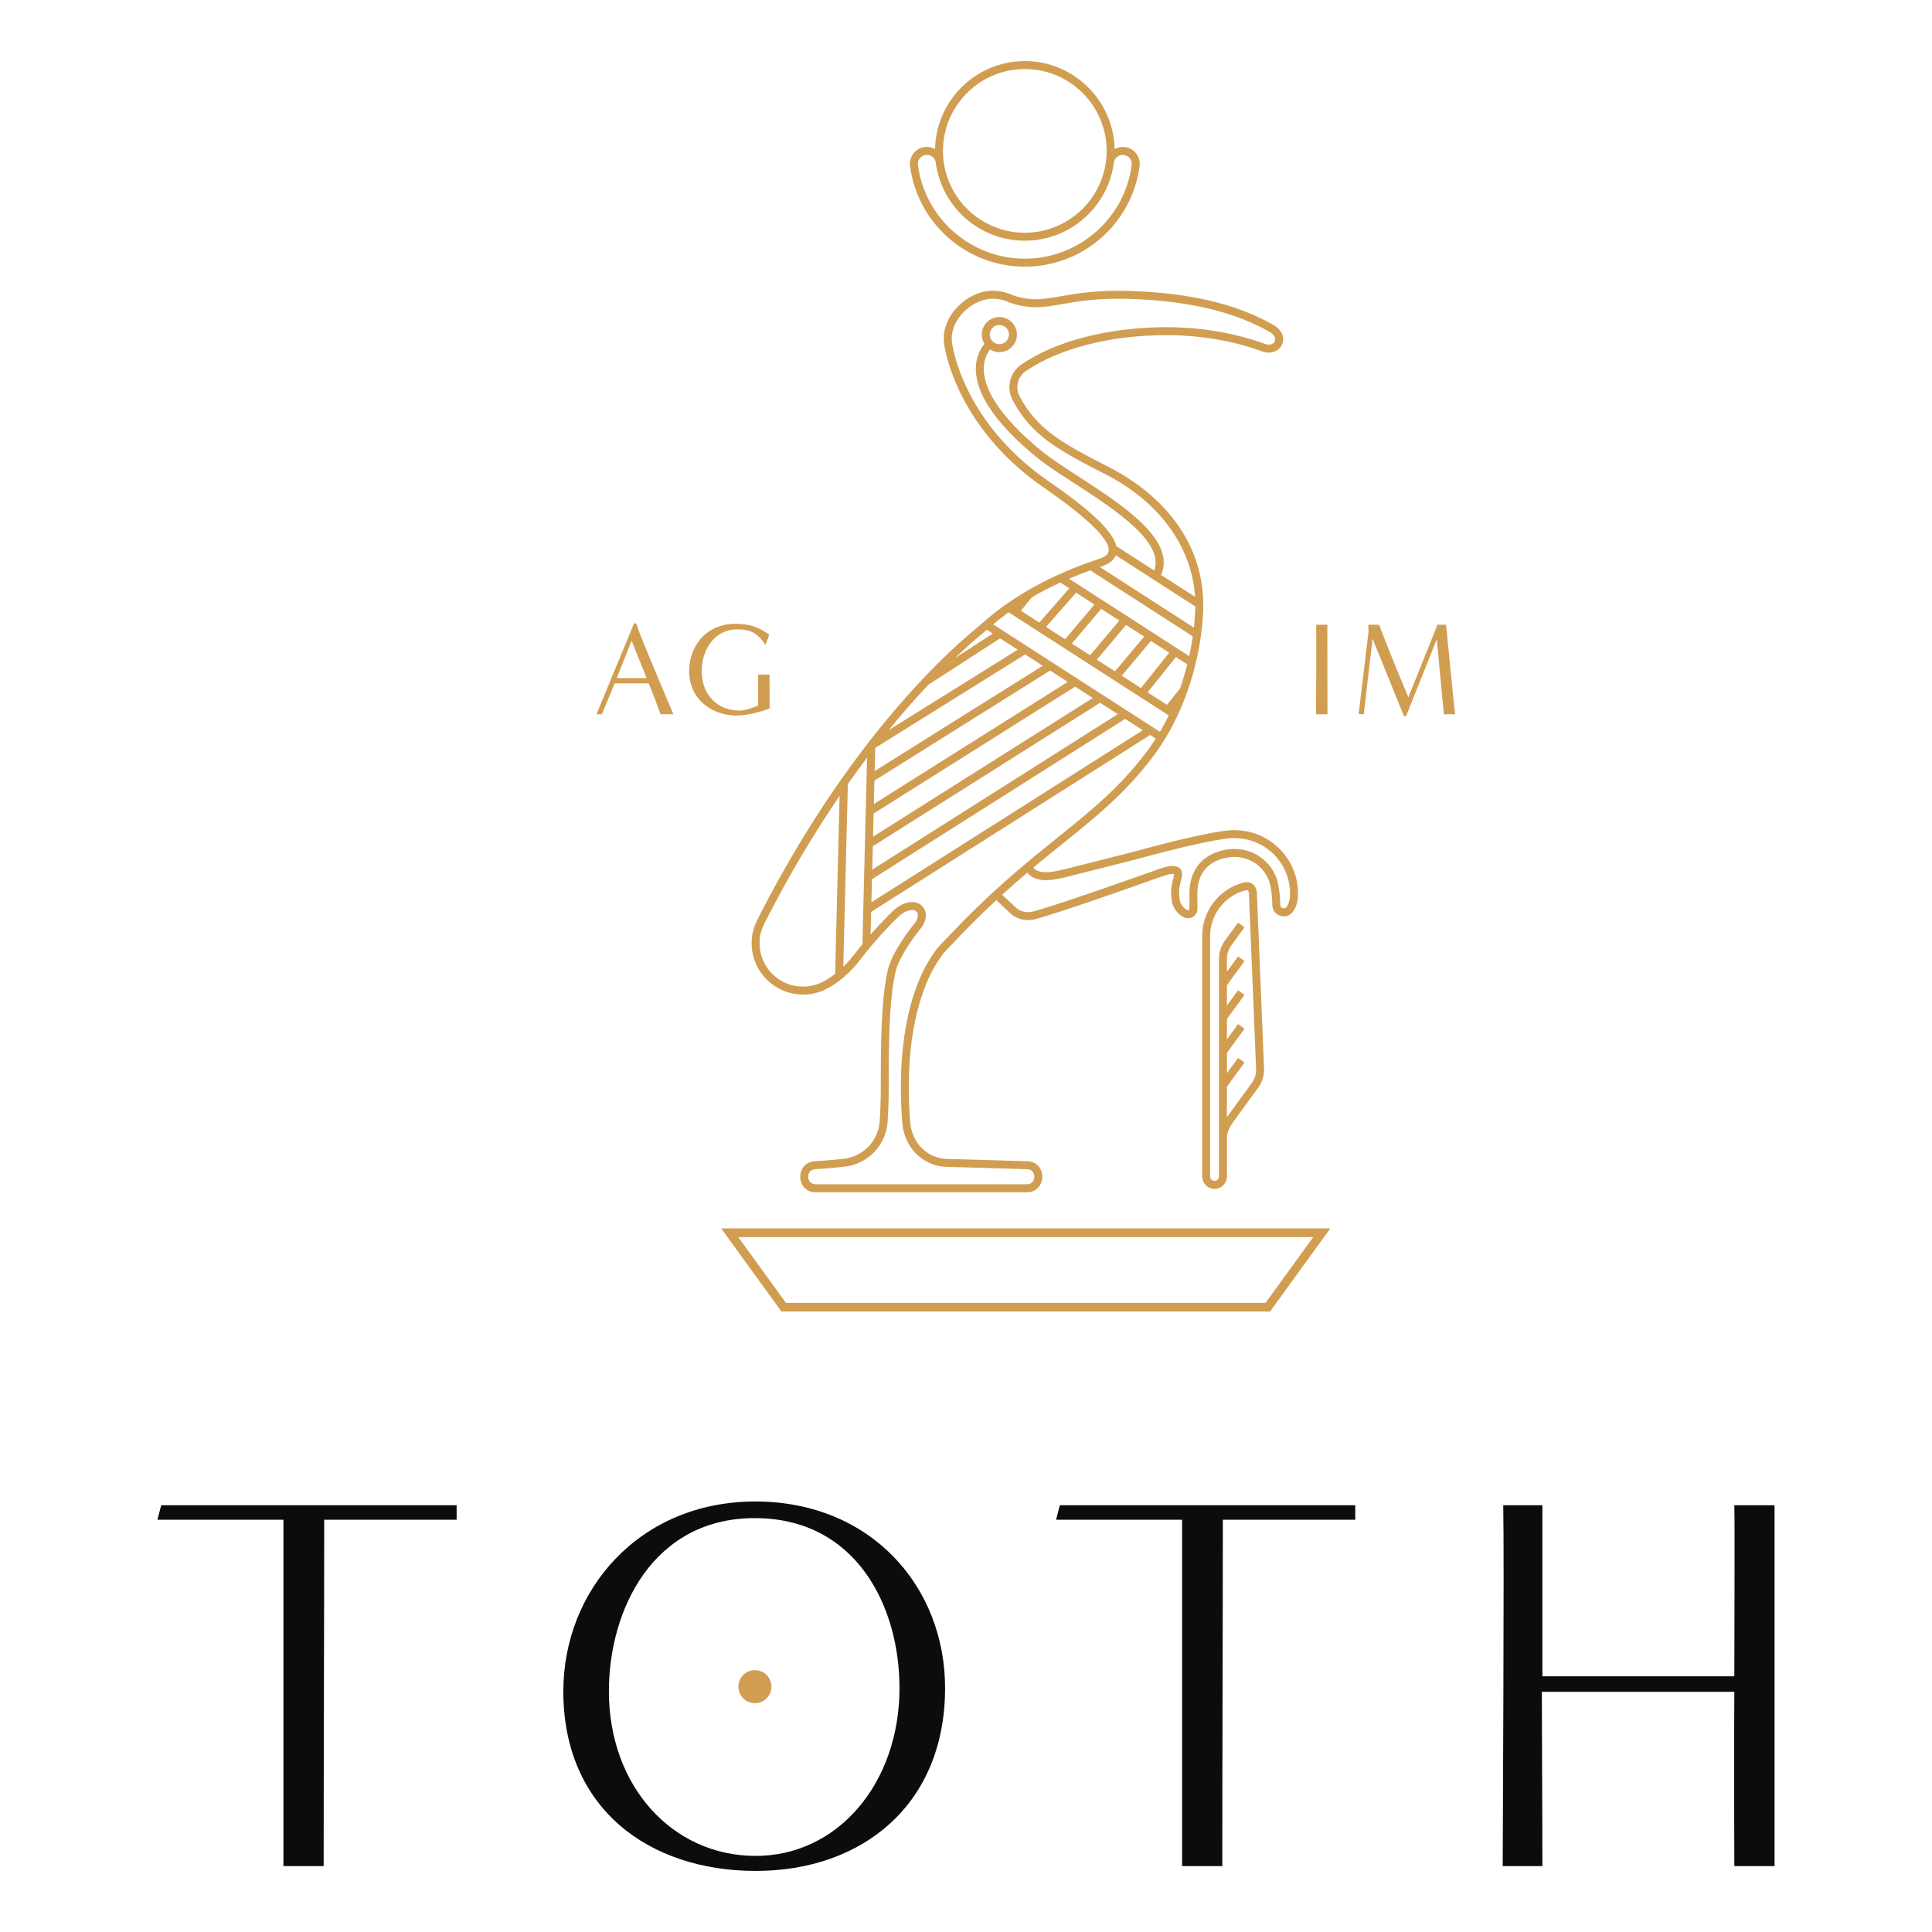
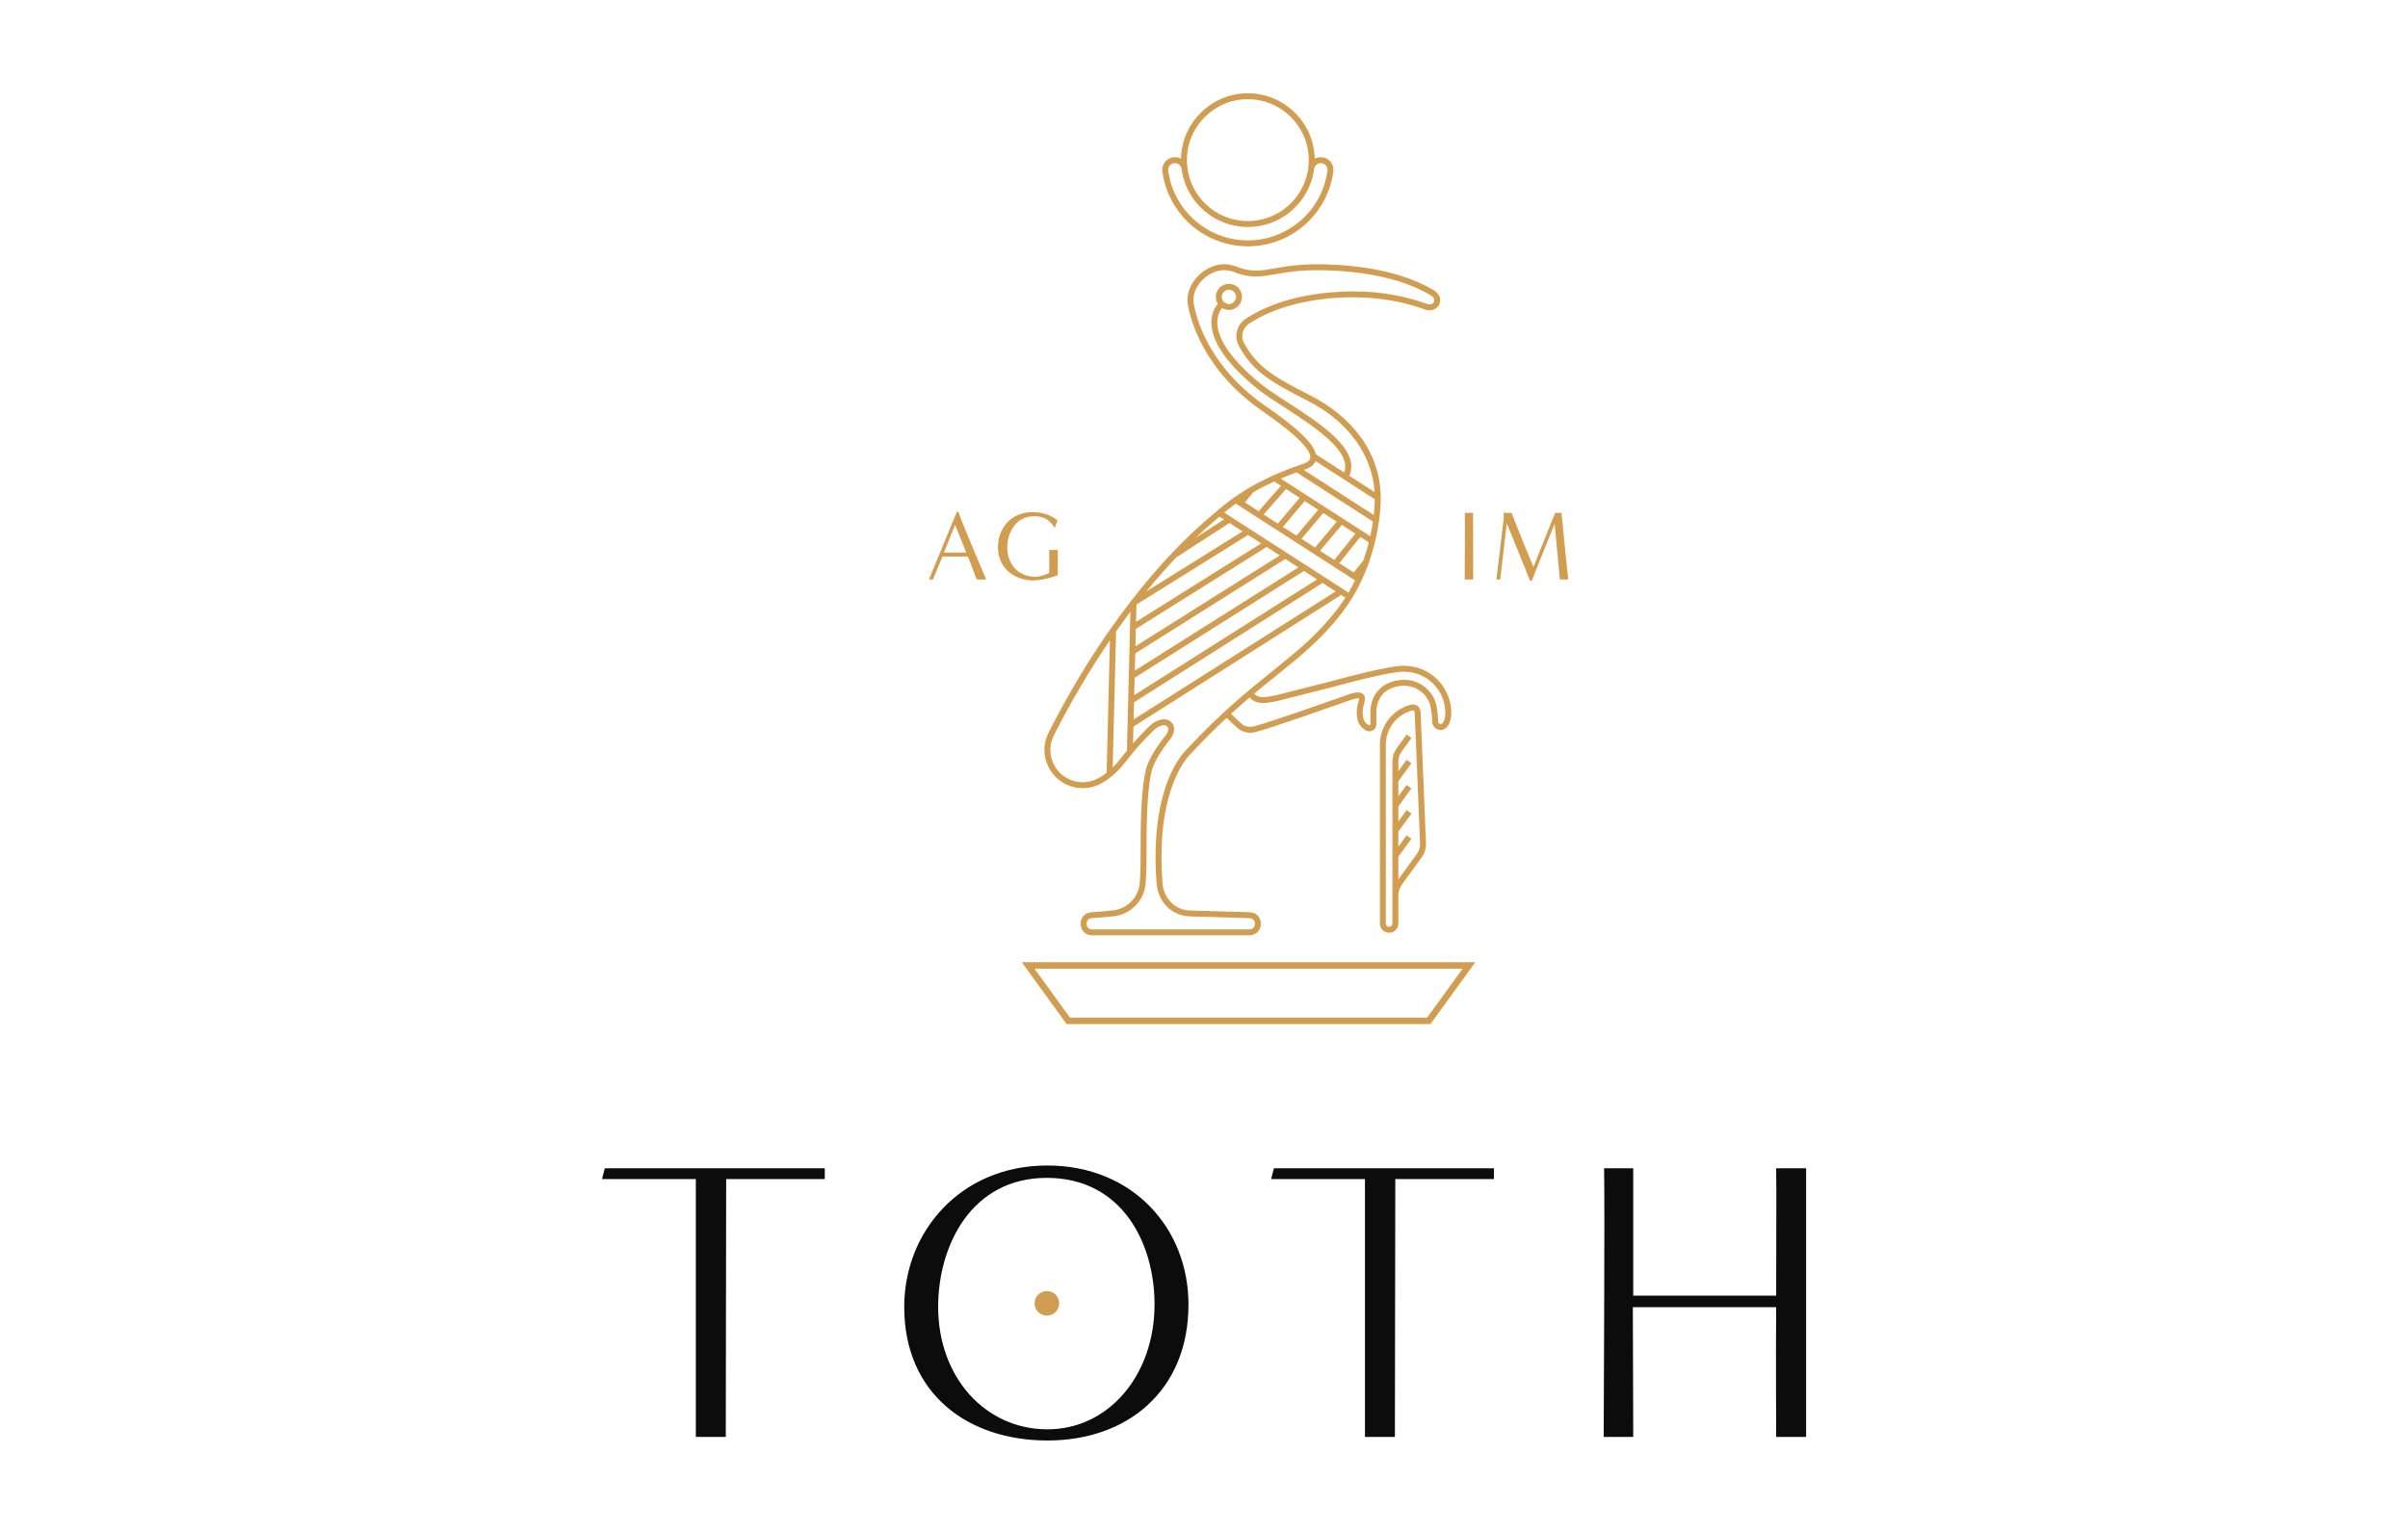
- <svg xmlns="http://www.w3.org/2000/svg" id="Camada_1" viewBox="0 0 2195.2 2196">
-   <defs>
-     <style>.cls-1{fill:#0c0c0c;}.cls-2{fill:#d19d51;}</style>
-   </defs>
-   <g>
+ <svg xmlns="http://www.w3.org/2000/svg" viewBox="0 0 220 140">
+   <g transform="translate(44.29 4.37) scale(0.05985)">
+     <defs>
+       <style>.cls-1{fill:#0c0c0c;}.cls-2{fill:#d19d51;}</style>
+     </defs>
    <g>
-       <path class="cls-1" d="M322.18,2121.08v-393.7c.61,0-111.53,0-143.22,0l4.27-16.45h335.8v16.45h-150.53c0,117.62-.61,276.69-.61,393.7h-45.71Z" />
-       <path class="cls-1" d="M859.09,2126.57c-121.89,0-218.79-71.3-218.79-204.16,0-115.18,86.54-215.74,218.18-215.74s215.74,96.9,215.74,212.09c0,132.25-93.85,207.82-215.13,207.82Zm163.33-207.82c0-93.24-49.36-193.19-164.55-193.19s-165.77,103.61-165.77,196.85c0,107.87,71.91,186.49,165.77,187.1,94.46,.61,164.55-82.88,164.55-190.76Z" />
-       <path class="cls-1" d="M1343.61,2121.08v-393.7c.61,0-111.53,0-143.22,0l4.27-16.45h335.8v16.45h-150.53c0,117.62-.61,276.69-.61,393.7h-45.71Z" />
-       <path class="cls-1" d="M1971.33,2121.08c0-19.5-.61-126.15,0-198.07h-218.79c0,44.49,.61,133.47,.61,198.07h-45.1c0-35.96,1.83-346.77,.61-410.15h44.49v194.41h218.18c0-56.07,.61-167.6,0-194.41h45.71v410.15h-45.71Z" />
+       <g>
+         <path class="cls-1" d="M322.18,2121.08v-393.7c.61,0-111.53,0-143.22,0l4.27-16.45h335.8v16.45h-150.53c0,117.62-.61,276.69-.61,393.7h-45.71Z" />
+         <path class="cls-1" d="M859.09,2126.57c-121.89,0-218.79-71.3-218.79-204.16,0-115.18,86.54-215.74,218.18-215.74s215.74,96.9,215.74,212.09c0,132.25-93.85,207.82-215.13,207.82Zm163.33-207.82c0-93.24-49.36-193.19-164.55-193.19s-165.77,103.61-165.77,196.85c0,107.87,71.91,186.49,165.77,187.1,94.46,.61,164.55-82.88,164.55-190.76Z" />
+         <path class="cls-1" d="M1343.61,2121.08v-393.7c.61,0-111.53,0-143.22,0l4.27-16.45h335.8v16.45h-150.53c0,117.62-.61,276.69-.61,393.7h-45.71Z" />
+         <path class="cls-1" d="M1971.33,2121.08c0-19.5-.61-126.15,0-198.07h-218.79c0,44.49,.61,133.47,.61,198.07h-45.1c0-35.96,1.83-346.77,.61-410.15h44.49v194.41h218.18c0-56.07,.61-167.6,0-194.41h45.71v410.15h-45.71Z" />
+       </g>
+       <path class="cls-2" d="M876.84,1917.12c0,5.01-1.95,9.73-5.5,13.27-3.55,3.55-8.26,5.5-13.27,5.5s-9.73-1.95-13.27-5.5c-3.55-3.55-5.5-8.26-5.5-13.27s1.95-9.73,5.5-13.27c3.55-3.55,8.26-5.5,13.27-5.5s9.73,1.95,13.27,5.5c3.55,3.55,5.5,8.26,5.5,13.27Z" />
    </g>
-     <path class="cls-2" d="M876.84,1917.12c0,5.01-1.95,9.73-5.5,13.27-3.55,3.55-8.26,5.5-13.27,5.5s-9.73-1.95-13.27-5.5c-3.55-3.55-5.5-8.26-5.5-13.27s1.95-9.73,5.5-13.27c3.55-3.55,8.26-5.5,13.27-5.5s9.73,1.95,13.27,5.5c3.55,3.55,5.5,8.26,5.5,13.27Z" />
-   </g>
-   <g>
-     <path class="cls-2" d="M888.24,1490.77h555.34l68.55-94.55H819.69l68.55,94.55Zm5.06-9.92l-54.17-74.72h653.57l-54.17,74.72H893.3Z" />
-     <path class="cls-2" d="M1077.72,270.11c24.05,21.27,55,32.99,87.14,32.99s63.09-11.71,87.14-32.99c23.84-21.08,39.23-49.99,43.33-81.4,.72-5.47-.97-10.99-4.62-15.15-3.66-4.17-8.95-6.57-14.5-6.57-3.26,0-6.44,.83-9.29,2.4-1.13-55.26-46.61-99.97-102.06-99.97s-100.93,44.71-102.06,99.97c-2.85-1.58-6.03-2.4-9.29-2.4-5.55,0-10.84,2.39-14.51,6.57-3.65,4.16-5.33,9.68-4.61,15.15,4.1,31.4,19.49,60.31,43.33,81.4Zm87.14-191.64c51.3,0,93.04,41.74,93.04,93.04,0,21.46-7.51,42.42-21.16,59.01l-.18,.22c-.36,.43-.72,.85-1.07,1.27l-2.14,2.41c-15.13,16.42-35.58,26.9-57.58,29.49l-.34,.04c-.58,.07-1.15,.13-1.73,.18l-.64,.06c-.5,.05-1,.09-1.49,.12l-1.15,.07c-.35,.02-.7,.05-1.04,.06l-2.25,.08c-1.51,.04-3.05,.04-4.55,0l-2.25-.08c-.35-.02-.7-.04-1.05-.06l-1.14-.07c-.5-.04-1-.08-1.5-.12l-.63-.06c-.58-.06-1.16-.12-1.73-.18l-.34-.04c-22.01-2.6-42.46-13.08-57.59-29.5l-.22-.24-1.9-2.15c-.34-.4-.68-.79-1.01-1.19l-.25-.31c-13.64-16.59-21.16-37.55-21.16-59,0-51.31,41.74-93.04,93.04-93.04Zm-35.29,188.83l.5,.18c.54,.2,1.07,.38,1.61,.57l.88,.3c.4,.13,.81,.26,1.21,.39,.4,.13,.81,.26,1.22,.39l.82,.25c.52,.15,1.04,.31,1.56,.45l.23,.06c3.63,1,7.32,1.81,10.97,2.4,.79,.13,1.43,.22,2.08,.31l.48,.07c.58,.08,1.16,.15,1.74,.22l.72,.08c.53,.06,1.05,.11,1.58,.16l.93,.08c.47,.04,.95,.08,1.44,.11l2.39,.14c.48,.02,.97,.04,1.46,.06l.98,.03c1.64,.04,3.31,.04,4.96,0l.97-.03c.49-.02,.98-.03,1.48-.06l2.39-.14c.48-.03,.95-.07,1.43-.11l.93-.08c.53-.05,1.05-.1,1.58-.16l.72-.08c.58-.07,1.16-.14,1.74-.22l.49-.07c.65-.09,1.29-.19,1.94-.29,3.74-.6,7.44-1.41,10.99-2.39l.35-.1c.52-.15,1.03-.3,1.56-.45l2.04-.63c.41-.13,.82-.26,1.22-.4l.87-.3c.54-.18,1.08-.38,1.62-.57l.49-.18c11.92-4.39,22.79-10.88,32.29-19.28,18.49-16.34,30.43-38.75,33.63-63.1,.67-5.07,5.03-8.89,10.14-8.89,2.95,0,5.77,1.27,7.71,3.49,1.93,2.2,2.83,5.12,2.45,8.02-7.93,60.72-60.17,106.52-121.51,106.52s-113.58-45.79-121.51-106.52c-.38-2.9,.51-5.82,2.45-8.02h0c1.95-2.22,4.76-3.49,7.71-3.49,5.12,0,9.48,3.82,10.14,8.89,3.2,24.35,15.14,46.76,33.63,63.1,8.93,7.89,19.08,14.11,30.18,18.48,.7,.27,1.4,.54,2.11,.8Z" />
-     <path class="cls-2" d="M863.85,1039.48l-1.82,3.57c-4.62,9.13-7.7,17.56-7.7,29,0,32.22,26.21,58.43,58.43,58.43,10.33,0,20.49-2.74,29.34-7.89,1.92-1,19.21-10.36,35.1-31.06,22.24-28.97,42.73-48.26,42.95-48.47l.17-.17c4.7-5,11.21-8.44,16.18-8.55,2.13-.05,3.85,.55,5.11,1.77,4.29,4.17-.32,11.35-2.51,14.24-.05,.07-.14,.16-.25,.27-.22,.24-.44,.48-.65,.74-4.06,5.02-24.57,31.12-29.22,51.86-5.54,24.7-7.81,59.31-7.81,119.48v2.81c0,14.78,.01,31.52-1.31,49.34-1.65,22.18-18.99,39.99-41.24,42.34-20.05,2.12-32.29,2.74-32.43,2.75l-.68,.06c-11.5,1.09-16.32,10.29-15.94,18.38,.38,8.1,6.06,16.81,17.62,16.81h239.92c11.34,0,17.45-8.75,17.63-17.38,.17-8.53-5.52-17.4-16.73-17.84-.33-.01-.67-.02-1-.03-.65-.02-72.9-2.23-90.5-2.65-22.53-.53-40.19-18.28-41.98-42.2-4.32-57.65,.5-106.92,14.34-146.42,10.77-30.75,23.71-45.5,27.42-49.29,1.23-1.26,2.55-2.61,3.86-4.01,17.37-18.61,34.49-35.71,52.33-52.26,7.01,6.88,15.04,14.16,16.61,15.57l.13,.12c3.78,3.49,9.31,5.95,15.19,6.76,4.13,.57,8.41,.27,12.72-.89,29.38-7.92,122.71-41.11,123.63-41.44,4.8-1.61,9.1-3.16,12.88-4.53,10.11-3.65,17.46-6.31,20.96-5.1,.02,.37-.09,1.41-.78,4.26l-.25,1.04c-.47,1.41-4.49,14.12-1.17,27.39v1.16l.49,.56c2.14,6.46,6.91,11.81,13.09,14.71,3.29,1.54,7.08,1.29,10.15-.67,3.08-1.96,4.9-5.31,4.89-8.96l-.07-17.37c-.01-3.19,.2-6.08,.65-8.81,2.34-14.19,10.01-24.02,22.79-29.2,9.35-3.79,18-3.69,18.98-3.66,17.59,0,33.35,11.08,39.21,27.55,.03,.1,3.37,9.97,3.59,27.21,.07,5.3,3.16,9.83,8.05,11.83,4.9,1.99,10.26,.9,14-2.84,7.48-7.48,7.21-20.88,7.15-22.35-.03-39.47-32.18-71.67-71.56-71.78-2.95-.38-22.42-.96-116.98,24.97l-76.74,19.39c-.16,.04-15.91,4.07-23.72,3.32-5.04-.48-8.61-1.82-10.61-3.98l-1.13-1.31c11.83-9.88,22.93-18.81,33.68-27.46,37.32-30.03,69.56-55.97,100.68-96.55,31.25-40.75,45.53-85.89,52.02-116.58,7.02-33.22,6.68-56.61,6.66-57.58,0-34.17-10.34-65.72-30.73-93.76-18.29-25.15-44.79-47.02-76.62-63.25-52.76-26.9-81.23-42.68-101.33-80.21-5.42-10.12-2.31-22.63,7.24-29.09l.19-.13c38.38-25.75,96.31-40.52,158.94-40.52,38.93,0,75.87,6.26,109.78,18.61,9.66,3.52,18.59-.82,21.64-7.03,5.52-11.25-3.43-19.88-8.92-22.87-41.64-24.05-95.25-36.78-163.91-38.92-37.01-1.16-60.14,2.86-78.73,6.1-10.35,1.8-19.29,3.36-27.81,3.36-12.89,0-23.35-3.45-28.44-5.51l-3.17-1.28-.74-.24-.02,.04c-5.14-1.73-10.52-2.63-16.01-2.7-.2,0-.45,0-.7,0-14.97,0-30.66,7.69-41.95,20.56-10.2,11.62-15.06,25.85-13.35,39.01,.09,.78,2.27,19.37,13.74,46.07,10.58,24.63,31.47,61.23,70.89,95.74,8.8,7.7,18.29,15.1,28.21,21.98,27.39,18.86,47.51,34.87,59.78,47.6,10.48,10.87,15.36,19.25,14.51,24.89-.59,3.9-4.42,6.9-11.74,9.2-52.98,17.66-95.67,41.06-130.49,71.54-2.58,2.26-5.36,4.68-8.25,7.07-30.28,25.16-61.25,56.23-92.06,92.34-56.92,66.72-108.66,145.11-153.81,233.02h0Zm73.98,75.14l-.18,.1c-7.53,4.4-16.14,6.73-24.9,6.73-27.23,0-49.39-22.16-49.39-49.39,0-8.41,1.78-15.09,6.58-24.63l.14-.28c25.71-50.41,54.05-98.34,84.25-142.51l-5.05,202.28c-6.66,5.19-11.39,7.67-11.45,7.7Zm20.69-15.73l5.19-207.76c7.15-10.14,14.48-20.21,21.84-29.95l-5.3,212c-3.53,4.29-6.97,8.6-10.22,12.84-3.48,4.54-7.35,8.86-11.51,12.87Zm169.85-759.39c.17,0,.33,0,.5,0,5.81,.08,11.4,1.25,16.63,3.51l3.92,1.69,.1-.2c6.42,2.2,16.28,4.71,27.91,4.71,9.3,0,18.58-1.61,29.34-3.49,18.18-3.16,40.81-7.1,76.91-5.97,67.15,2.1,119.39,14.45,159.74,37.75,1.4,.77,8.25,4.93,5.26,11.02-1.06,2.16-5.12,4.46-10.44,2.53-34.9-12.71-72.87-19.15-112.87-19.15-30.46,0-107.4,4.1-163.97,42.06l-.21,.14c-13.4,9.07-17.76,26.63-10.15,40.84,21.38,39.92,50.78,56.25,105.19,83.99,61.32,31.26,98.45,82.02,102.12,139.48l-38.62-24.88c7.67-17.65,.72-36.75-21.24-58.36-19.35-19.04-47.77-37.47-72.85-53.72-14.75-9.56-28.69-18.6-39.03-26.61-56.41-45.44-68.34-76.93-68.41-95.34-.04-11.37,4.3-18.64,7.22-22.22,3.14,1.95,6.75,2.98,10.49,2.98,5.33,0,10.34-2.08,14.11-5.84,3.77-3.77,5.85-8.78,5.85-14.11s-2.08-10.34-5.85-14.11c-3.77-3.77-8.78-5.85-14.11-5.85s-10.34,2.08-14.11,5.85c-3.77,3.77-5.85,8.78-5.85,14.11,0,3.78,1.05,7.43,3.04,10.59-3.85,4.52-9.82,13.87-9.83,28.41,0,13.11,4.88,27.46,14.53,42.66,11.9,18.74,31.18,38.92,57.32,59.97,10.72,8.31,24.8,17.44,39.71,27.1,45.99,29.81,103.12,66.85,91.25,99.51l-43.18-27.82c-3.76-16.78-28.49-40.41-77.77-74.32-9.63-6.68-18.84-13.87-27.39-21.35-38.06-33.32-58.23-68.57-68.45-92.28-11.01-25.56-13.14-43.6-13.17-43.79-1.4-10.66,2.67-22.32,11.17-32,9.46-10.78,22.93-17.48,35.18-17.48Zm-3.38,40.79c0-2.92,1.14-5.66,3.2-7.72,2.06-2.06,4.8-3.2,7.72-3.2s5.66,1.14,7.72,3.2c2.06,2.06,3.2,4.8,3.2,7.72s-1.14,5.66-3.2,7.72c-2.06,2.06-4.8,3.2-7.72,3.2s-5.66-1.14-7.72-3.2-3.2-4.8-3.2-7.72Zm125.1,264.2c.37-.13,.75-.25,1.12-.38,9.02-2.83,14.73-7.21,16.99-13.03l90.45,58.27c-.03,3.03-.23,11.78-1.59,24.05l-106.97-68.91Zm-89.7,49.69l12.62-15.42c10.11-5.88,20.94-11.47,32.18-16.62l10.24,6.59-34.13,38.91-20.91-13.47Zm83.6-7.05l-33.33,39.43-21.68-13.97,34.13-38.91,20.88,13.45Zm28.3,18.23l-33.23,39.5-20.75-13.36,33.33-39.43,20.64,13.3Zm28.25,18.2l-33.18,39.53-20.64-13.3,33.23-39.5,20.59,13.26Zm28.42,18.31l-32.12,40.21-21.81-14.05,33.18-39.53,20.76,13.37Zm20.56,13.25c-2.34,9.32-5.12,18.57-8.28,27.52l-14.8,18.52-21.98-14.16,32.12-40.21,12.93,8.33Zm-134.43-97.35c7.78-3.32,15.91-6.51,24.18-9.5l116.52,75.06c-.99,6.83-2.21,13.7-3.64,20.43-.14,.67-.29,1.34-.44,2.02l-136.63-88.02Zm-13.07,294.31c-36.26,29.18-77.35,62.32-128.49,117.11-1.25,1.34-2.52,2.64-3.71,3.86-9.23,9.42-54.74,63.49-44.31,202.7,2.15,28.66,23.5,49.92,50.78,50.56,16.08,.38,77.57,2.25,89.74,2.62l.78,.02c.32,0,.58,0,.83,.02,5.68,.23,8.14,4.5,8.05,8.64-.08,4.25-2.77,8.53-8.59,8.53h-239.92c-5.67,0-8.4-4.12-8.59-8.2-.19-4.08,2.13-8.43,7.76-8.96l.37-.03c.12,0,12.4-.62,32.84-2.78,26.59-2.81,47.32-24.11,49.3-50.65,1.35-18.16,1.34-35.08,1.34-50.01v-2.81c0-59.46,2.2-93.5,7.59-117.5,4.31-19.18,25.08-45.25,27.43-48.16,.06-.07,.12-.14,.2-.22,.29-.31,.59-.64,.88-1.03,7.56-10.01,8.15-19.8,1.59-26.17-2.92-2.83-6.82-4.32-11.3-4.32-.1,0-.21,0-.31,0-7.32,.17-16.14,4.61-22.44,11.28-.11,.1-10.43,9.84-24.28,25.65l.64-25.76,317.13-201.07,6.42,4.14c-3.77,5.89-7.77,11.61-11.91,17-30.47,39.73-62.3,65.35-99.18,95.01l-.64,.52h0Zm255.62,80.17c-1.5-.61-2.4-1.94-2.42-3.57-.24-18.9-3.95-29.65-4.11-30.11-7.14-20.06-26.24-33.54-47.51-33.56-1.12-.04-11.28-.27-22.6,4.32-10.93,4.43-24.71,14.3-28.31,36.1-.53,3.23-.78,6.6-.77,10.32l.07,17.37c0,.55-.25,1.01-.72,1.31-.45,.29-.97,.32-1.45,.1-4.17-1.95-7.28-5.6-8.54-9.99-2.96-11.1,.87-22.83,.93-23l.37-1.49c1.08-4.46,2.88-11.92-4.61-14.83-1.65-.64-3.42-.95-5.4-.95-5.55,0-12.44,2.49-22.08,5.97-3.75,1.36-8.01,2.89-12.69,4.46-3.84,1.36-94.32,33.52-123.04,41.25-3.13,.84-6.21,1.07-9.14,.66-3.82-.53-7.55-2.08-9.96-4.15l-.39-.35c-.08-.08-8.68-7.81-16.16-15.13,9.17-8.35,18.54-16.57,28.6-25.1l1.34,1.54c5.38,5.87,13.72,6.66,16.46,6.92,9.46,.9,26.11-3.38,26.81-3.56l76.83-19.42c95.7-26.24,112.94-24.8,113.48-24.76l.6,.18,.43-.09c34.56,.09,62.67,28.26,62.67,62.86v.17c0,.11,.34,10.83-4.51,15.68-1.15,1.15-2.72,1.47-4.21,.86Zm-467.17-6.65l.66-26.26,287.77-182.24,20.05,12.92-308.48,195.59Zm2.79-111.74l.66-26.6,199.67-125.11,20.07,12.93-220.41,138.79Zm-.27,10.85l229.06-144.24,20.03,12.91-249.75,157.62,.66-26.3Zm-.93,37.15l258.4-163.08,20.07,12.93-279.13,176.77,.66-26.61Zm2.13-85.43l.66-26.34,170.34-106.24,20.02,12.89-191.02,119.69Zm162.6-137.99l-146.79,91.55c14.83-18.2,30.04-35.56,45.24-51.68l81.54-52.76,20.01,12.89Zm-27.99-28.78c5.65-4.74,11.59-9.34,17.65-13.71l182.02,117.26c-3.1,6.36-6.47,12.62-10.01,18.63l-189.66-122.18Zm-13.32,11.41c2.25-1.87,4.41-3.73,6.18-5.27l6.78,4.37-43.28,28c10.41-9.92,20.58-19.01,30.32-27.11Z" />
-     <path class="cls-2" d="M1423.74,1004.82c-2.12-1.57-5.79-3.09-11.27-1.42-27.1,7.49-46.03,32.38-46.03,60.53v273.28c0,7.76,6.31,14.07,14.07,14.07s14.07-6.31,14.07-14.07v-43.78c0-6.24,2.44-11.14,6.65-17.46l27.96-38.42c4.99-6.28,7.63-13.88,7.63-22.01l-8.19-200.25c-.02-4.3-1.85-8.21-4.88-10.46Zm-29.16,230.37l19.97-27.44-7.31-5.31-12.66,17.4v-23.09l19.97-27.44-7.31-5.31-12.66,17.4v-23.09l19.97-27.44-7.31-5.31-12.66,17.4v-23.09l19.97-27.44-7.31-5.31-12.66,17.4v-14.43c0-5.67,1.76-11.08,5.09-15.66l14.87-20.44-7.31-5.31-14.87,20.44c-4.46,6.13-6.82,13.39-6.82,20.98v247.15c0,2.78-2.26,5.04-5.04,5.04s-4.98-2.21-5.03-4.91v-273.41c0-24.12,16.25-45.44,39.55-51.86,.75-.23,1.42-.35,1.98-.35s1.03,.12,1.35,.37c.72,.53,1.23,1.92,1.23,3.4l8.19,200.23c-.01,5.97-1.98,11.59-5.7,16.25l-27.5,37.79v-34.56Z" />
-     <path class="cls-2" d="M727.04,719.67c-1.6-3.94-3.68-10.43-3.7-10.5l-.18-.58h-2.5l-42.63,103.24h6.1l14.58-35.1h38.75c5.16,12.92,10.07,25.81,13.17,34.55l.19,.55h14.63l-.5-1.15c-6.82-15.79-25.53-60.11-37.92-91.01Zm7.98,51.1h-34l16.88-42.46c1.94,4.78,10.27,25.39,17.13,42.46Z" />
-     <path class="cls-2" d="M874.3,805.38l.51-.21-.15-38.41h-12.95v35.1c-8.51,3.85-15.58,5.8-21.04,5.8-25.75,0-43.05-18.14-43.05-45.13,0-23.46,13.97-47.22,40.67-47.22,12.14,0,22.03,2.79,30.84,16.43l.89,1.38,4.36-11.64-.5-.37c-11.37-8.45-22.73-12.06-37.98-12.06-34.52,0-52.59,26.9-52.59,53.48,0,33.35,27.05,50.8,53.78,50.8,11.16,0,28-4.13,37.2-7.95Z" />
-     <path class="cls-2" d="M1508.85,811.02c0-14.19-.04-32.05-.07-49.93-.04-17.93-.07-35.88-.07-50.17v-.83h-12.68l.02,.84c.23,11.68,.02,58.42-.09,83.53-.04,8.28-.06,14.42-.06,16.56v.83h12.96v-.83Z" />
-     <path class="cls-2" d="M1653.87,810.92c-2.02-16.58-6.92-67.16-9.85-97.38l-.33-3.45h-9.79l-33.07,82.47c-1.11-2.67-2.4-5.75-3.85-9.2-6.08-14.49-15.27-36.39-25.41-62.63-1.63-4.16-3.86-10.1-3.86-10.1l-.2-.54h-12.29l.34,7.72-11.26,93.86,5.82,.21,9.99-85.92,35.72,88.13h2.31l34.98-87.44c1.04,10.94,5.6,58.99,7.97,84.46l.07,.75h12.84l-.11-.93Z" />
+     <g>
+       <path class="cls-2" d="M888.24,1490.77h555.34l68.55-94.55H819.69l68.55,94.55Zm5.06-9.92l-54.17-74.72h653.57l-54.17,74.72H893.3Z" />
+       <path class="cls-2" d="M1077.72,270.11c24.05,21.27,55,32.99,87.14,32.99s63.09-11.71,87.14-32.99c23.84-21.08,39.23-49.99,43.33-81.4,.72-5.47-.97-10.99-4.62-15.15-3.66-4.17-8.95-6.57-14.5-6.57-3.26,0-6.44,.83-9.29,2.4-1.13-55.26-46.61-99.97-102.06-99.97s-100.93,44.71-102.06,99.97c-2.85-1.58-6.03-2.4-9.29-2.4-5.55,0-10.84,2.39-14.51,6.57-3.65,4.16-5.33,9.68-4.61,15.15,4.1,31.4,19.49,60.31,43.33,81.4Zm87.14-191.64c51.3,0,93.04,41.74,93.04,93.04,0,21.46-7.51,42.42-21.16,59.01l-.18,.22c-.36,.43-.72,.85-1.07,1.27l-2.14,2.41c-15.13,16.42-35.58,26.9-57.58,29.49l-.34,.04c-.58,.07-1.15,.13-1.73,.18l-.64,.06c-.5,.05-1,.09-1.49,.12l-1.15,.07c-.35,.02-.7,.05-1.04,.06l-2.25,.08c-1.51,.04-3.05,.04-4.55,0l-2.25-.08c-.35-.02-.7-.04-1.05-.06l-1.14-.07c-.5-.04-1-.08-1.5-.12l-.63-.06c-.58-.06-1.16-.12-1.73-.18l-.34-.04c-22.01-2.6-42.46-13.08-57.59-29.5l-.22-.24-1.9-2.15c-.34-.4-.68-.79-1.01-1.19l-.25-.31c-13.64-16.59-21.16-37.55-21.16-59,0-51.31,41.74-93.04,93.04-93.04Zm-35.29,188.83l.5,.18c.54,.2,1.07,.38,1.61,.57l.88,.3c.4,.13,.81,.26,1.21,.39,.4,.13,.81,.26,1.22,.39l.82,.25c.52,.15,1.04,.31,1.56,.45l.23,.06c3.63,1,7.32,1.81,10.97,2.4,.79,.13,1.43,.22,2.08,.31l.48,.07c.58,.08,1.16,.15,1.74,.22l.72,.08c.53,.06,1.05,.11,1.58,.16l.93,.08c.47,.04,.95,.08,1.44,.11l2.39,.14c.48,.02,.97,.04,1.46,.06l.98,.03c1.64,.04,3.31,.04,4.96,0l.97-.03c.49-.02,.98-.03,1.48-.06l2.39-.14c.48-.03,.95-.07,1.43-.11l.93-.08c.53-.05,1.05-.1,1.58-.16l.72-.08c.58-.07,1.16-.14,1.74-.22l.49-.07c.65-.09,1.29-.19,1.94-.29,3.74-.6,7.44-1.41,10.99-2.39l.35-.1c.52-.15,1.03-.3,1.56-.45l2.04-.63c.41-.13,.82-.26,1.22-.4l.87-.3c.54-.18,1.08-.38,1.62-.57l.49-.18c11.92-4.39,22.79-10.88,32.29-19.28,18.49-16.34,30.43-38.75,33.63-63.1,.67-5.07,5.03-8.89,10.14-8.89,2.95,0,5.77,1.27,7.71,3.49,1.93,2.2,2.83,5.12,2.45,8.02-7.93,60.72-60.17,106.52-121.51,106.52s-113.58-45.79-121.51-106.52c-.38-2.9,.51-5.82,2.45-8.02h0c1.95-2.22,4.76-3.49,7.71-3.49,5.12,0,9.48,3.82,10.14,8.89,3.2,24.35,15.14,46.76,33.63,63.1,8.93,7.89,19.08,14.11,30.18,18.48,.7,.27,1.4,.54,2.11,.8Z" />
+       <path class="cls-2" d="M863.85,1039.48l-1.82,3.57c-4.62,9.13-7.7,17.56-7.7,29,0,32.22,26.21,58.43,58.43,58.43,10.33,0,20.49-2.74,29.34-7.89,1.92-1,19.21-10.36,35.1-31.06,22.24-28.97,42.73-48.26,42.95-48.47l.17-.17c4.7-5,11.21-8.44,16.18-8.55,2.13-.05,3.85,.55,5.11,1.77,4.29,4.17-.32,11.35-2.51,14.24-.05,.07-.14,.16-.25,.27-.22,.24-.44,.48-.65,.74-4.06,5.02-24.57,31.12-29.22,51.86-5.54,24.7-7.81,59.31-7.81,119.48v2.81c0,14.78,.01,31.52-1.31,49.34-1.65,22.18-18.99,39.99-41.24,42.34-20.05,2.12-32.29,2.74-32.43,2.75l-.68,.06c-11.5,1.09-16.32,10.29-15.94,18.38,.38,8.1,6.06,16.81,17.62,16.81h239.92c11.34,0,17.45-8.75,17.63-17.38,.17-8.53-5.52-17.4-16.73-17.84-.33-.01-.67-.02-1-.03-.65-.02-72.9-2.23-90.5-2.65-22.53-.53-40.19-18.28-41.98-42.2-4.32-57.65,.5-106.92,14.34-146.42,10.77-30.75,23.71-45.5,27.42-49.29,1.23-1.26,2.55-2.61,3.86-4.01,17.37-18.61,34.49-35.71,52.33-52.26,7.01,6.88,15.04,14.16,16.61,15.57l.13,.12c3.78,3.49,9.31,5.95,15.19,6.76,4.13,.57,8.41,.27,12.72-.89,29.38-7.92,122.71-41.11,123.63-41.44,4.8-1.61,9.1-3.16,12.88-4.53,10.11-3.65,17.46-6.31,20.96-5.1,.02,.37-.09,1.41-.78,4.26l-.25,1.04c-.47,1.41-4.49,14.12-1.17,27.39v1.16l.49,.56c2.14,6.46,6.91,11.81,13.09,14.71,3.29,1.54,7.08,1.29,10.15-.67,3.08-1.96,4.9-5.31,4.89-8.96l-.07-17.37c-.01-3.19,.2-6.08,.65-8.81,2.34-14.19,10.01-24.02,22.79-29.2,9.35-3.79,18-3.69,18.98-3.66,17.59,0,33.35,11.08,39.21,27.55,.03,.1,3.37,9.97,3.59,27.21,.07,5.3,3.16,9.83,8.05,11.83,4.9,1.99,10.26,.9,14-2.84,7.48-7.48,7.21-20.88,7.15-22.35-.03-39.47-32.18-71.67-71.56-71.78-2.95-.38-22.42-.96-116.98,24.97l-76.74,19.39c-.16,.04-15.91,4.07-23.72,3.32-5.04-.48-8.61-1.82-10.61-3.98l-1.13-1.31c11.83-9.88,22.93-18.81,33.68-27.46,37.32-30.03,69.56-55.97,100.68-96.55,31.25-40.75,45.53-85.89,52.02-116.58,7.02-33.22,6.68-56.61,6.66-57.58,0-34.17-10.34-65.72-30.73-93.76-18.29-25.15-44.79-47.02-76.62-63.25-52.76-26.9-81.23-42.68-101.33-80.21-5.42-10.12-2.31-22.63,7.24-29.09l.19-.13c38.38-25.75,96.31-40.52,158.94-40.52,38.93,0,75.87,6.26,109.78,18.61,9.66,3.52,18.59-.82,21.64-7.03,5.52-11.25-3.43-19.88-8.92-22.87-41.64-24.05-95.25-36.78-163.91-38.92-37.01-1.16-60.14,2.86-78.73,6.1-10.35,1.8-19.29,3.36-27.81,3.36-12.89,0-23.35-3.45-28.44-5.51l-3.17-1.28-.74-.24-.02,.04c-5.14-1.73-10.52-2.63-16.01-2.7-.2,0-.45,0-.7,0-14.97,0-30.66,7.69-41.95,20.56-10.2,11.62-15.06,25.85-13.35,39.01,.09,.78,2.27,19.37,13.74,46.07,10.58,24.63,31.47,61.23,70.89,95.74,8.8,7.7,18.29,15.1,28.21,21.98,27.39,18.86,47.51,34.87,59.78,47.6,10.48,10.87,15.36,19.25,14.51,24.89-.59,3.9-4.42,6.9-11.74,9.2-52.98,17.66-95.67,41.06-130.49,71.54-2.58,2.26-5.36,4.68-8.25,7.07-30.28,25.16-61.25,56.23-92.06,92.34-56.92,66.72-108.66,145.11-153.81,233.02h0Zm73.98,75.14l-.18,.1c-7.53,4.4-16.14,6.73-24.9,6.73-27.23,0-49.39-22.16-49.39-49.39,0-8.41,1.78-15.09,6.58-24.63l.14-.28c25.71-50.41,54.05-98.34,84.25-142.51l-5.05,202.28c-6.66,5.19-11.39,7.67-11.45,7.7Zm20.69-15.73l5.19-207.76c7.15-10.14,14.48-20.21,21.84-29.95l-5.3,212c-3.53,4.29-6.97,8.6-10.22,12.84-3.48,4.54-7.35,8.86-11.51,12.87Zm169.85-759.39c.17,0,.33,0,.5,0,5.81,.08,11.4,1.25,16.63,3.51l3.92,1.69,.1-.2c6.42,2.2,16.28,4.71,27.91,4.71,9.3,0,18.58-1.61,29.34-3.49,18.18-3.16,40.81-7.1,76.91-5.97,67.15,2.1,119.39,14.45,159.74,37.75,1.4,.77,8.25,4.93,5.26,11.02-1.06,2.16-5.12,4.46-10.44,2.53-34.9-12.71-72.87-19.15-112.87-19.15-30.46,0-107.4,4.1-163.97,42.06l-.21,.14c-13.4,9.07-17.76,26.63-10.15,40.84,21.38,39.92,50.78,56.25,105.19,83.99,61.32,31.26,98.45,82.02,102.12,139.48l-38.62-24.88c7.67-17.65,.72-36.75-21.24-58.36-19.35-19.04-47.77-37.47-72.85-53.72-14.75-9.56-28.69-18.6-39.03-26.61-56.41-45.44-68.34-76.93-68.41-95.34-.04-11.37,4.3-18.64,7.22-22.22,3.14,1.95,6.75,2.98,10.49,2.98,5.33,0,10.34-2.08,14.11-5.84,3.77-3.77,5.85-8.78,5.85-14.11s-2.08-10.34-5.85-14.11c-3.77-3.77-8.78-5.85-14.11-5.85s-10.34,2.08-14.11,5.85c-3.77,3.77-5.85,8.78-5.85,14.11,0,3.78,1.05,7.43,3.04,10.59-3.85,4.52-9.82,13.87-9.83,28.41,0,13.11,4.88,27.46,14.53,42.66,11.9,18.74,31.18,38.92,57.32,59.97,10.72,8.31,24.8,17.44,39.71,27.1,45.99,29.81,103.12,66.85,91.25,99.51l-43.18-27.82c-3.76-16.78-28.49-40.41-77.77-74.32-9.63-6.68-18.84-13.87-27.39-21.35-38.06-33.32-58.23-68.57-68.45-92.28-11.01-25.56-13.14-43.6-13.17-43.79-1.4-10.66,2.67-22.32,11.17-32,9.46-10.78,22.93-17.48,35.18-17.48Zm-3.38,40.79c0-2.92,1.14-5.66,3.2-7.72,2.06-2.06,4.8-3.2,7.72-3.2s5.66,1.14,7.72,3.2c2.06,2.06,3.2,4.8,3.2,7.72s-1.14,5.66-3.2,7.72c-2.06,2.06-4.8,3.2-7.72,3.2s-5.66-1.14-7.72-3.2-3.2-4.8-3.2-7.72Zm125.1,264.2c.37-.13,.75-.25,1.12-.38,9.02-2.83,14.73-7.21,16.99-13.03l90.45,58.27c-.03,3.03-.23,11.78-1.59,24.05l-106.97-68.91Zm-89.7,49.69l12.62-15.42c10.11-5.88,20.94-11.47,32.18-16.62l10.24,6.59-34.13,38.91-20.91-13.47Zm83.6-7.05l-33.33,39.43-21.68-13.97,34.13-38.91,20.88,13.45Zm28.3,18.23l-33.23,39.5-20.75-13.36,33.33-39.43,20.64,13.3Zm28.25,18.2l-33.18,39.53-20.64-13.3,33.23-39.5,20.59,13.26Zm28.42,18.31l-32.12,40.21-21.81-14.05,33.18-39.53,20.76,13.37Zm20.56,13.25c-2.34,9.32-5.12,18.57-8.28,27.52l-14.8,18.52-21.98-14.16,32.12-40.21,12.93,8.33Zm-134.43-97.35c7.78-3.32,15.91-6.51,24.18-9.5l116.52,75.06c-.99,6.83-2.21,13.7-3.64,20.43-.14,.67-.29,1.34-.44,2.02l-136.63-88.02Zm-13.07,294.31c-36.26,29.18-77.35,62.32-128.49,117.11-1.25,1.34-2.52,2.64-3.71,3.86-9.23,9.42-54.74,63.49-44.31,202.7,2.15,28.66,23.5,49.92,50.78,50.56,16.08,.38,77.57,2.25,89.74,2.62l.78,.02c.32,0,.58,0,.83,.02,5.68,.23,8.14,4.5,8.05,8.64-.08,4.25-2.77,8.53-8.59,8.53h-239.92c-5.67,0-8.4-4.12-8.59-8.2-.19-4.08,2.13-8.43,7.76-8.96l.37-.03c.12,0,12.4-.62,32.84-2.78,26.59-2.81,47.32-24.11,49.3-50.65,1.35-18.16,1.34-35.08,1.34-50.01v-2.81c0-59.46,2.2-93.5,7.59-117.5,4.31-19.18,25.08-45.25,27.43-48.16,.06-.07,.12-.14,.2-.22,.29-.31,.59-.64,.88-1.03,7.56-10.01,8.15-19.8,1.59-26.17-2.92-2.83-6.82-4.32-11.3-4.32-.1,0-.21,0-.31,0-7.32,.17-16.14,4.61-22.44,11.28-.11,.1-10.43,9.84-24.28,25.65l.64-25.76,317.13-201.07,6.42,4.14c-3.77,5.89-7.77,11.61-11.91,17-30.47,39.73-62.3,65.35-99.18,95.01l-.64,.52h0Zm255.62,80.17c-1.5-.61-2.4-1.94-2.42-3.57-.24-18.9-3.95-29.65-4.11-30.11-7.14-20.06-26.24-33.54-47.51-33.56-1.12-.04-11.28-.27-22.6,4.32-10.93,4.43-24.71,14.3-28.31,36.1-.53,3.23-.78,6.6-.77,10.32l.07,17.37c0,.55-.25,1.01-.72,1.31-.45,.29-.97,.32-1.45,.1-4.17-1.95-7.28-5.6-8.54-9.99-2.96-11.1,.87-22.83,.93-23l.37-1.49c1.08-4.46,2.88-11.92-4.61-14.83-1.65-.64-3.42-.95-5.4-.95-5.55,0-12.44,2.49-22.08,5.97-3.75,1.36-8.01,2.89-12.69,4.46-3.84,1.36-94.32,33.52-123.04,41.25-3.13,.84-6.21,1.07-9.14,.66-3.82-.53-7.55-2.08-9.96-4.15l-.39-.35c-.08-.08-8.68-7.81-16.16-15.13,9.17-8.35,18.54-16.57,28.6-25.1l1.34,1.54c5.38,5.87,13.72,6.66,16.46,6.92,9.46,.9,26.11-3.38,26.81-3.56l76.83-19.42c95.7-26.24,112.94-24.8,113.48-24.76l.6,.18,.43-.09c34.56,.09,62.67,28.26,62.67,62.86v.17c0,.11,.34,10.83-4.51,15.68-1.15,1.15-2.72,1.47-4.21,.86Zm-467.17-6.65l.66-26.26,287.77-182.24,20.05,12.92-308.48,195.59Zm2.79-111.74l.66-26.6,199.67-125.11,20.07,12.93-220.41,138.79Zm-.27,10.85l229.06-144.24,20.03,12.91-249.75,157.62,.66-26.3Zm-.93,37.15l258.4-163.08,20.07,12.93-279.13,176.77,.66-26.61Zm2.13-85.43l.66-26.34,170.34-106.24,20.02,12.89-191.02,119.69Zm162.6-137.99l-146.79,91.55c14.83-18.2,30.04-35.56,45.24-51.68l81.54-52.76,20.01,12.89Zm-27.99-28.78c5.65-4.74,11.59-9.34,17.65-13.71l182.02,117.26c-3.1,6.36-6.47,12.62-10.01,18.63l-189.66-122.18Zm-13.32,11.41c2.25-1.87,4.41-3.73,6.18-5.27l6.78,4.37-43.28,28c10.41-9.92,20.58-19.01,30.32-27.11Z" />
+       <path class="cls-2" d="M1423.74,1004.82c-2.12-1.57-5.79-3.09-11.27-1.42-27.1,7.49-46.03,32.38-46.03,60.53v273.28c0,7.76,6.31,14.07,14.07,14.07s14.07-6.31,14.07-14.07v-43.78c0-6.24,2.44-11.14,6.65-17.46l27.96-38.42c4.99-6.28,7.63-13.88,7.63-22.01l-8.19-200.25c-.02-4.3-1.85-8.21-4.88-10.46Zm-29.16,230.37l19.97-27.44-7.31-5.31-12.66,17.4v-23.09l19.97-27.44-7.31-5.31-12.66,17.4v-23.09l19.97-27.44-7.31-5.31-12.66,17.4v-23.09l19.97-27.44-7.31-5.31-12.66,17.4v-14.43c0-5.67,1.76-11.08,5.09-15.66l14.87-20.44-7.31-5.31-14.87,20.44c-4.46,6.13-6.82,13.39-6.82,20.98v247.15c0,2.78-2.26,5.04-5.04,5.04s-4.98-2.21-5.03-4.91v-273.41c0-24.12,16.25-45.44,39.55-51.86,.75-.23,1.42-.35,1.98-.35s1.03,.12,1.35,.37c.72,.53,1.23,1.92,1.23,3.4l8.19,200.23c-.01,5.97-1.98,11.59-5.7,16.25l-27.5,37.79v-34.56Z" />
+       <path class="cls-2" d="M727.04,719.67c-1.6-3.94-3.68-10.43-3.7-10.5l-.18-.58h-2.5l-42.63,103.24h6.1l14.58-35.1h38.75c5.16,12.92,10.07,25.81,13.17,34.55l.19,.55h14.63l-.5-1.15c-6.82-15.79-25.53-60.11-37.92-91.01Zm7.98,51.1h-34l16.88-42.46c1.94,4.78,10.27,25.39,17.13,42.46Z" />
+       <path class="cls-2" d="M874.3,805.38l.51-.21-.15-38.41h-12.95v35.1c-8.51,3.85-15.58,5.8-21.04,5.8-25.75,0-43.05-18.14-43.05-45.13,0-23.46,13.97-47.22,40.67-47.22,12.14,0,22.03,2.79,30.84,16.43l.89,1.38,4.36-11.64-.5-.37c-11.37-8.45-22.73-12.06-37.98-12.06-34.52,0-52.59,26.9-52.59,53.48,0,33.35,27.05,50.8,53.78,50.8,11.16,0,28-4.13,37.2-7.95Z" />
+       <path class="cls-2" d="M1508.85,811.02c0-14.19-.04-32.05-.07-49.93-.04-17.93-.07-35.88-.07-50.17v-.83h-12.68l.02,.84c.23,11.68,.02,58.42-.09,83.53-.04,8.28-.06,14.42-.06,16.56v.83h12.96v-.83Z" />
+       <path class="cls-2" d="M1653.87,810.92c-2.02-16.58-6.92-67.16-9.85-97.38l-.33-3.45h-9.79l-33.07,82.47c-1.11-2.67-2.4-5.75-3.85-9.2-6.08-14.49-15.27-36.39-25.41-62.63-1.63-4.16-3.86-10.1-3.86-10.1l-.2-.54h-12.29l.34,7.72-11.26,93.86,5.82,.21,9.99-85.92,35.72,88.13h2.31l34.98-87.44c1.04,10.94,5.6,58.99,7.97,84.46l.07,.75h12.84l-.11-.93Z" />
+     </g>
  </g>
</svg>
